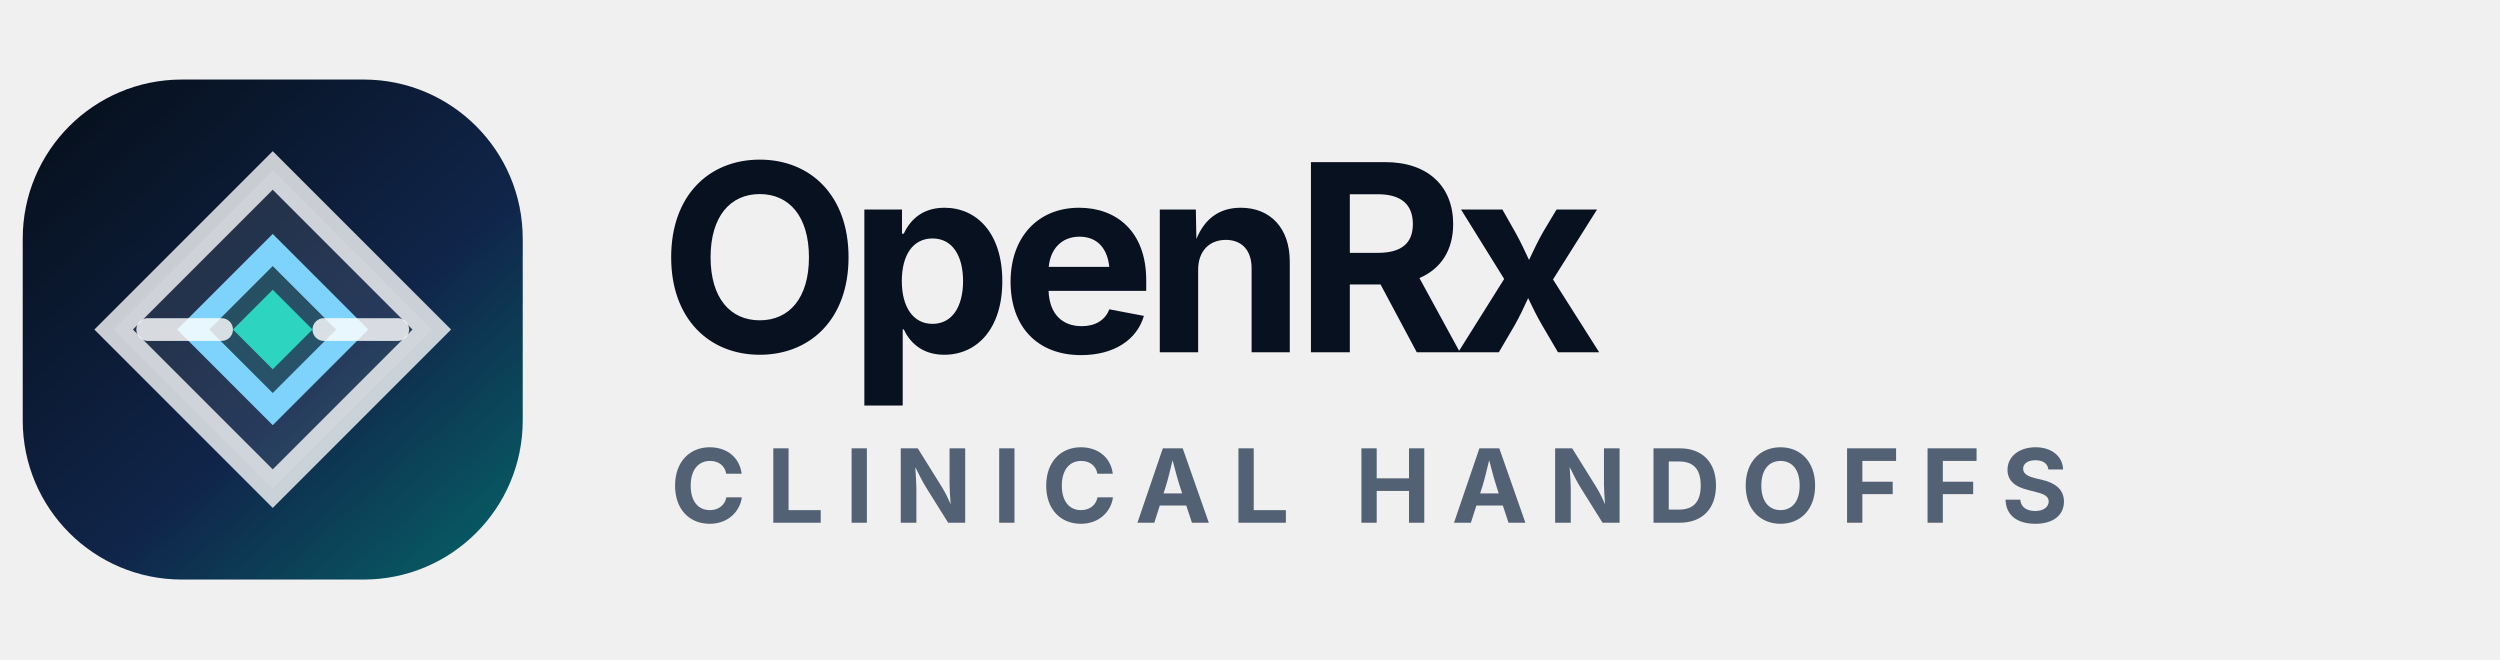
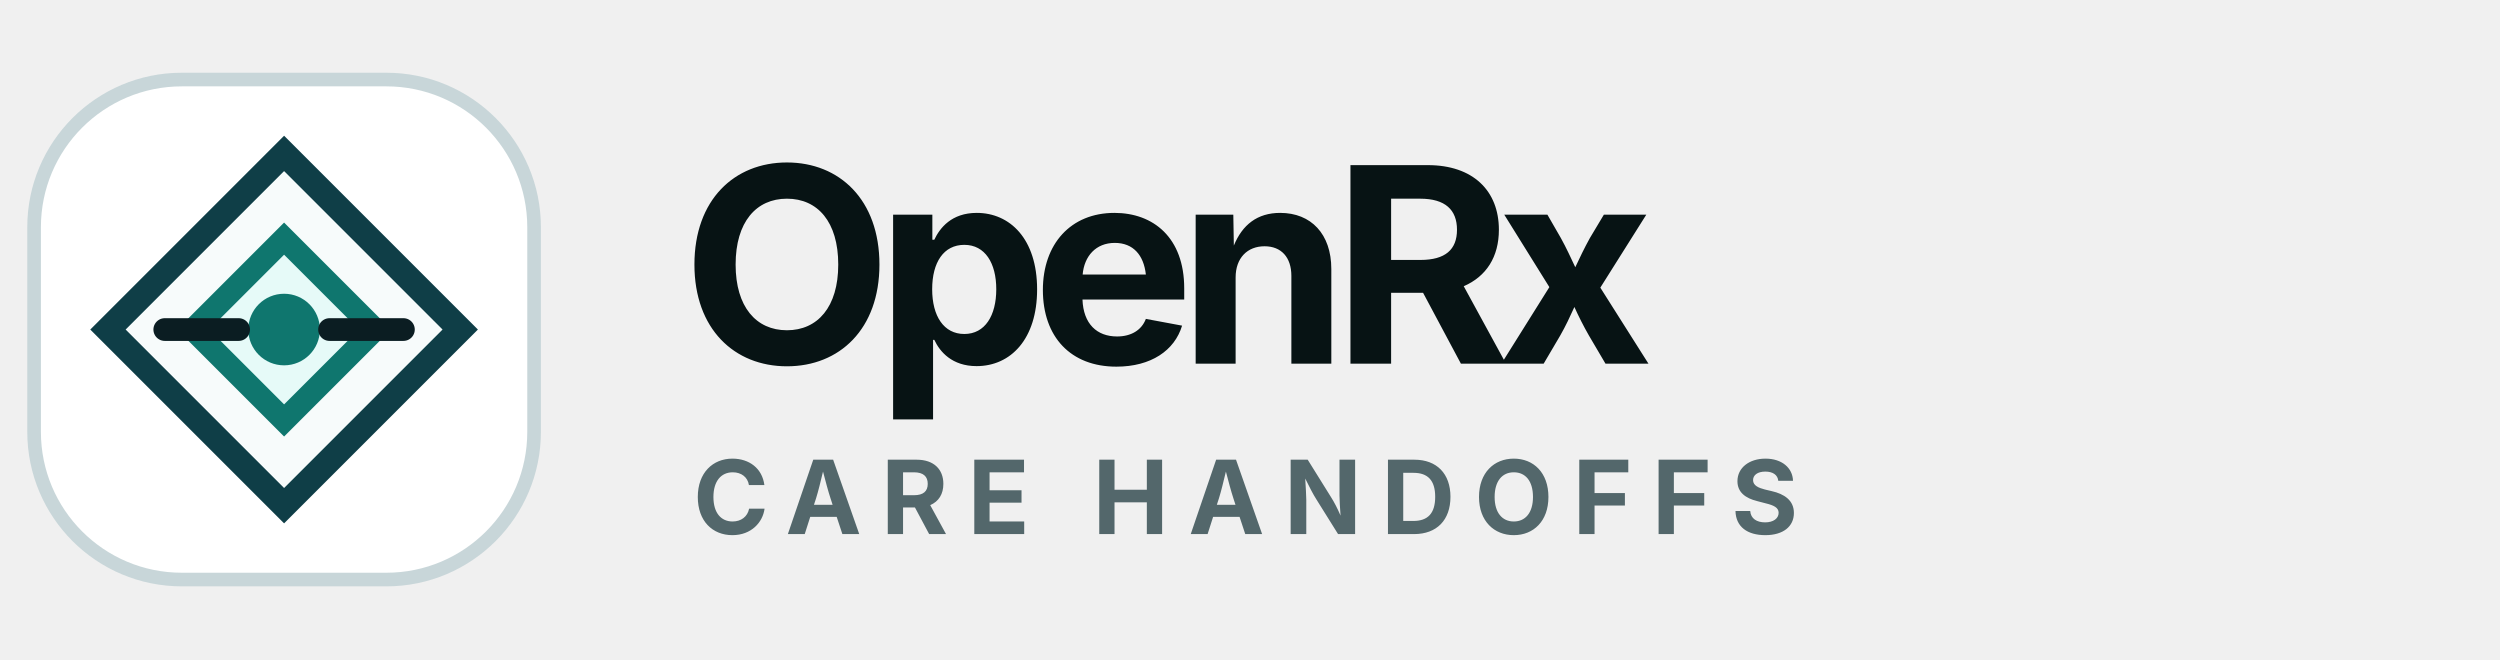
- <svg xmlns="http://www.w3.org/2000/svg" width="220" height="58" viewBox="0 0 220 58" fill="none">
-   <rect x="2" y="7" width="44" height="44" rx="14" fill="url(#bg)" />
-   <path d="M24 15 38 29 24 43 10 29 24 15Z" fill="rgba(255,255,255,0.10)" stroke="rgba(255,255,255,0.78)" stroke-width="2.4" />
-   <path d="M24 22 31 29 24 36 17 29 24 22Z" fill="rgba(45,212,191,0.16)" stroke="#7DD3FC" stroke-width="2" />
-   <path d="M24 25.5 27.5 29 24 32.5 20.5 29 24 25.5Z" fill="#2DD4BF" />
-   <path d="M13 29h6.5M28.5 29H35" stroke="rgba(255,255,255,0.82)" stroke-width="2" stroke-linecap="round" />
-   <text x="58" y="31" fill="#07111F" font-family="Sora, Inter, system-ui, sans-serif" font-size="23" font-weight="700" letter-spacing="-1.1">OpenRx</text>
-   <text x="59" y="46" fill="#526173" font-family="Sora, Inter, system-ui, sans-serif" font-size="9" font-weight="700" letter-spacing="1.8">CLINICAL HANDOFFS</text>
-   <defs>
-     <linearGradient id="bg" x1="8" y1="9" x2="44" y2="49" gradientUnits="userSpaceOnUse">
-       <stop stop-color="#07111F" />
-       <stop offset="0.58" stop-color="#10254A" />
-       <stop offset="1" stop-color="#075E66" />
-     </linearGradient>
-   </defs>
+ <svg xmlns="http://www.w3.org/2000/svg" width="220" height="58" viewBox="0 0 220 58" fill="none" role="img" aria-labelledby="title desc">
+   <rect x="3" y="7" width="44" height="44" rx="13" fill="#FFFFFF" stroke="#C8D6D9" stroke-width="1.2" />
+   <path d="M25 13.5L40.5 29L25 44.5L9.5 29L25 13.5Z" fill="#F7FBFB" stroke="#0F3E47" stroke-width="2.2" />
+   <path d="M25 21L33 29L25 37L17 29L25 21Z" fill="#E6FAF8" stroke="#0F766E" stroke-width="2" />
+   <circle cx="25" cy="29" r="3.15" fill="#0F766E" />
+   <path d="M14.5 29H21M29 29H35.5" stroke="#0B1D22" stroke-width="2" stroke-linecap="round" />
+   <text x="60" y="32" fill="#071314" font-family="Geist, Inter, system-ui, sans-serif" font-size="24" font-weight="680" letter-spacing="-1.4">OpenRx</text>
+   <text x="61" y="47" fill="#53676B" font-family="Geist, Inter, system-ui, sans-serif" font-size="9" font-weight="650" letter-spacing="1.7">CARE HANDOFFS</text>
</svg>
